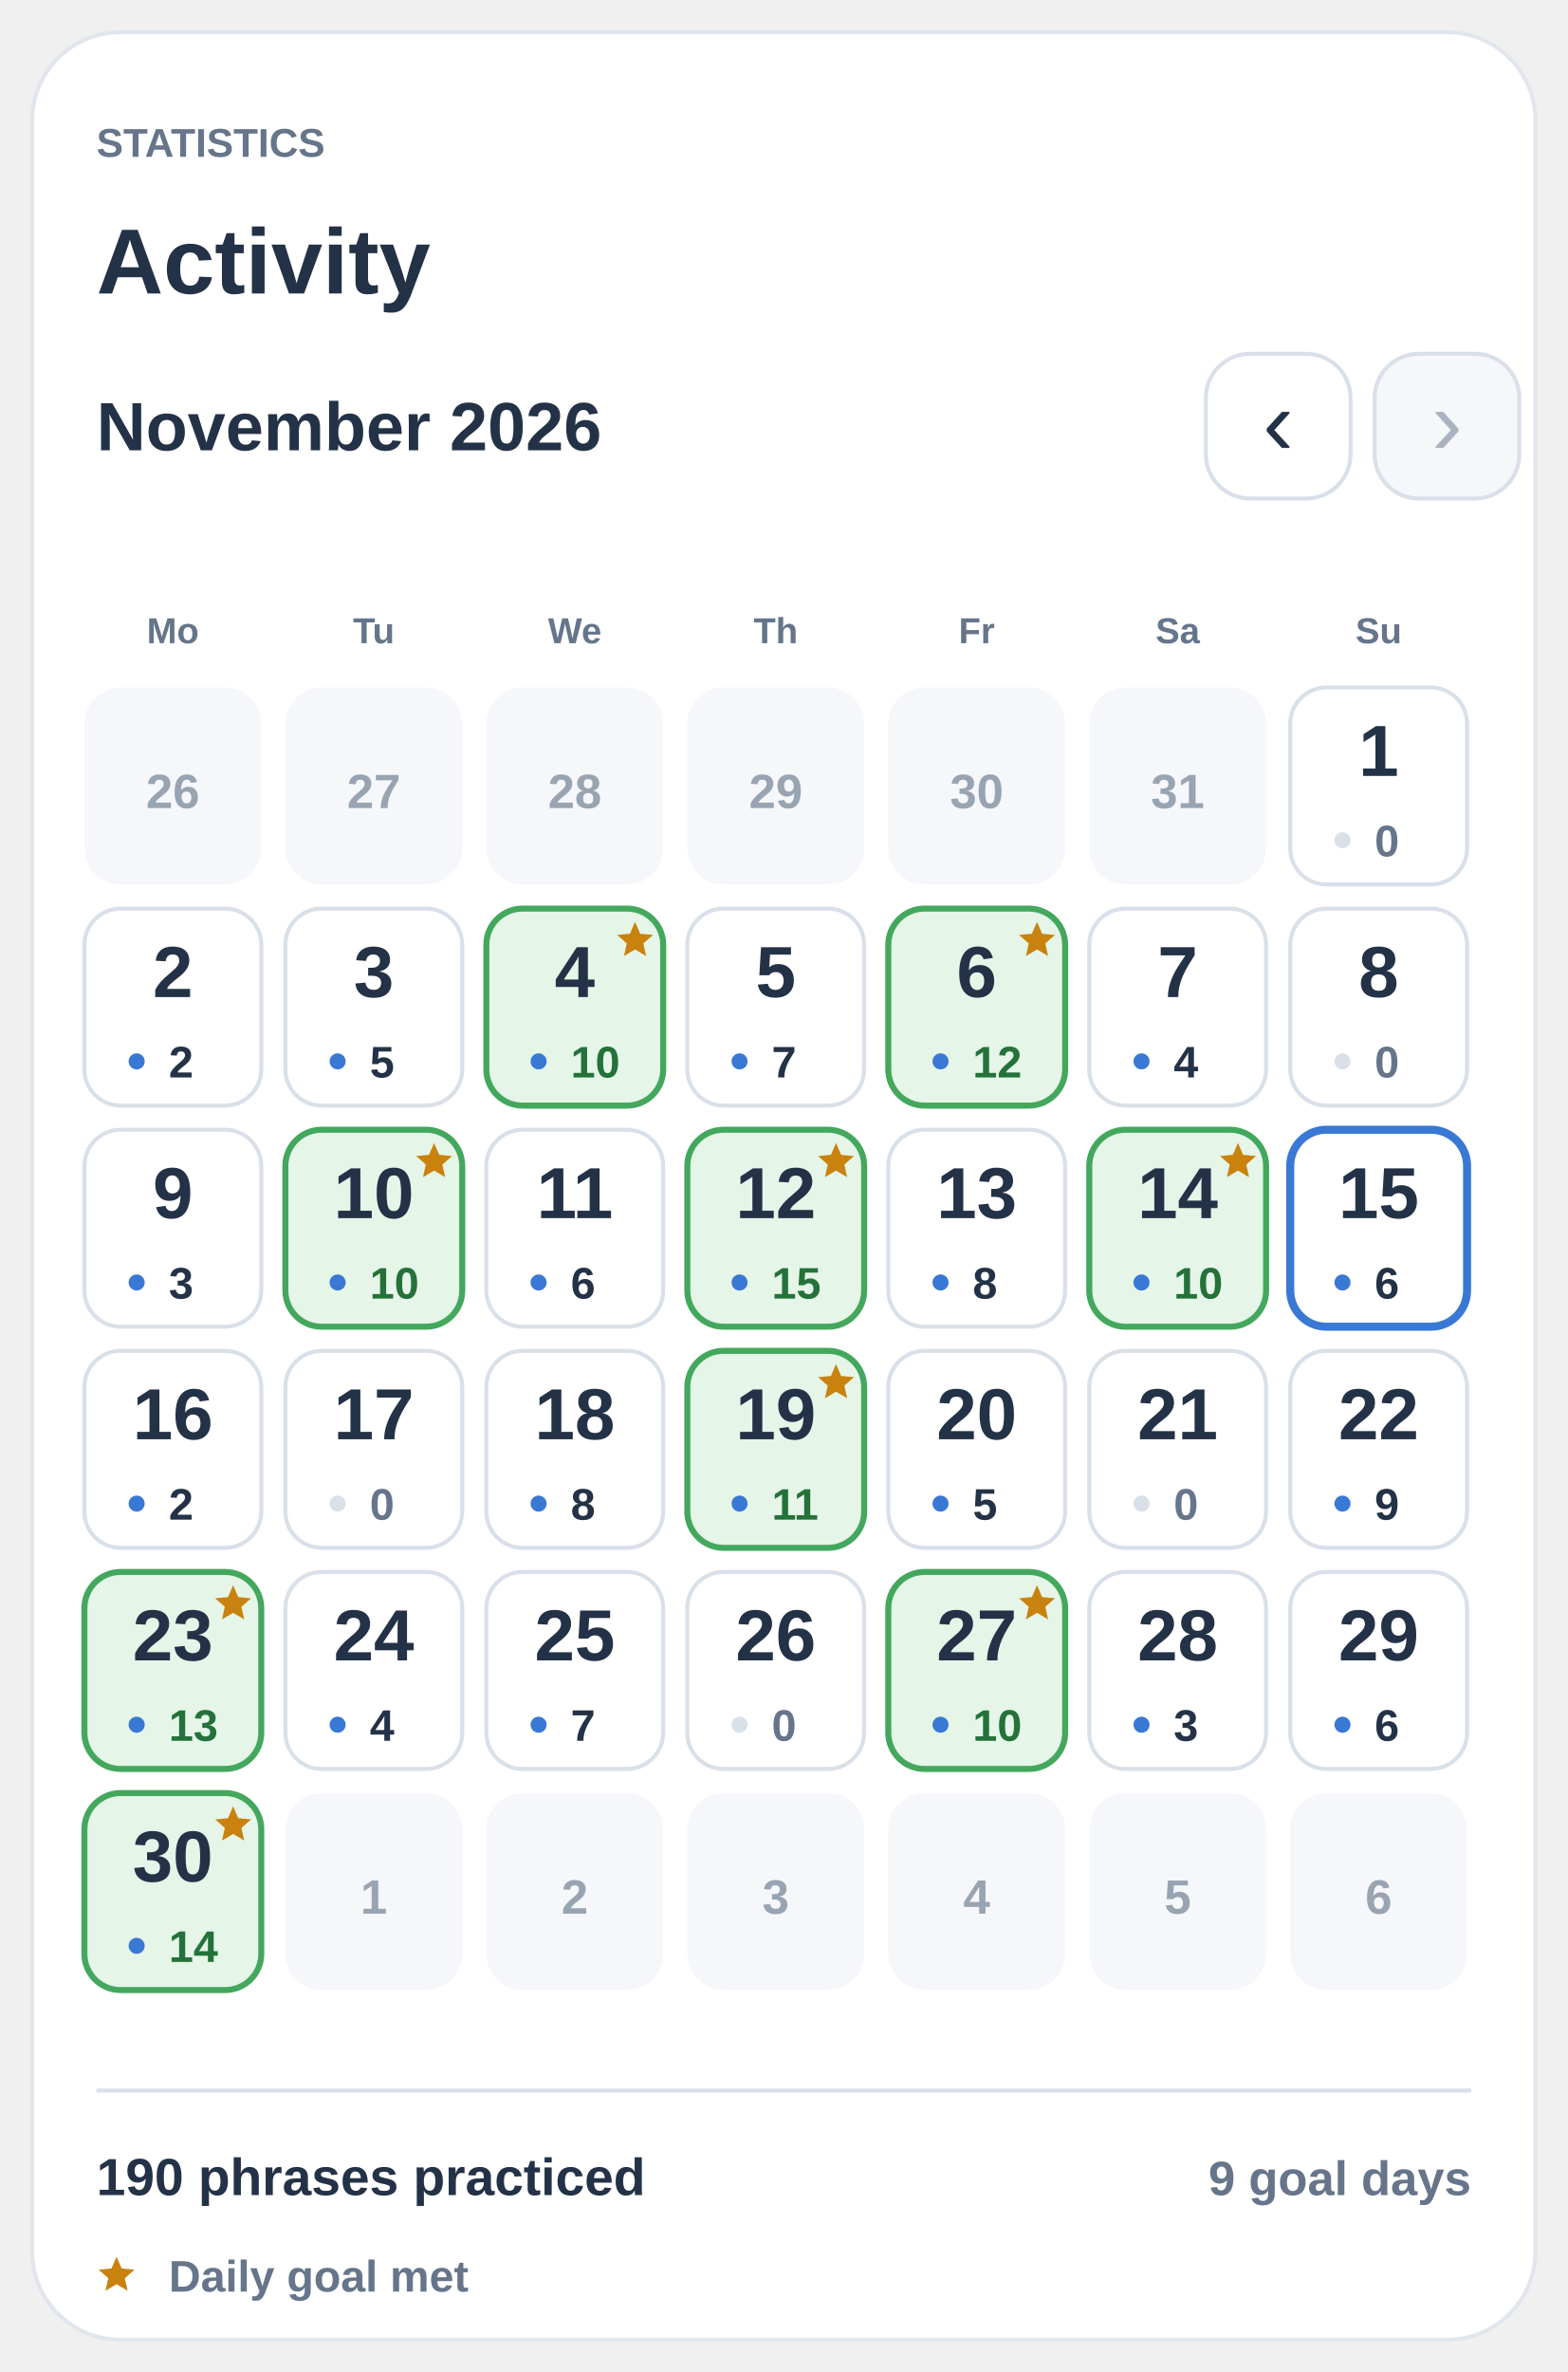
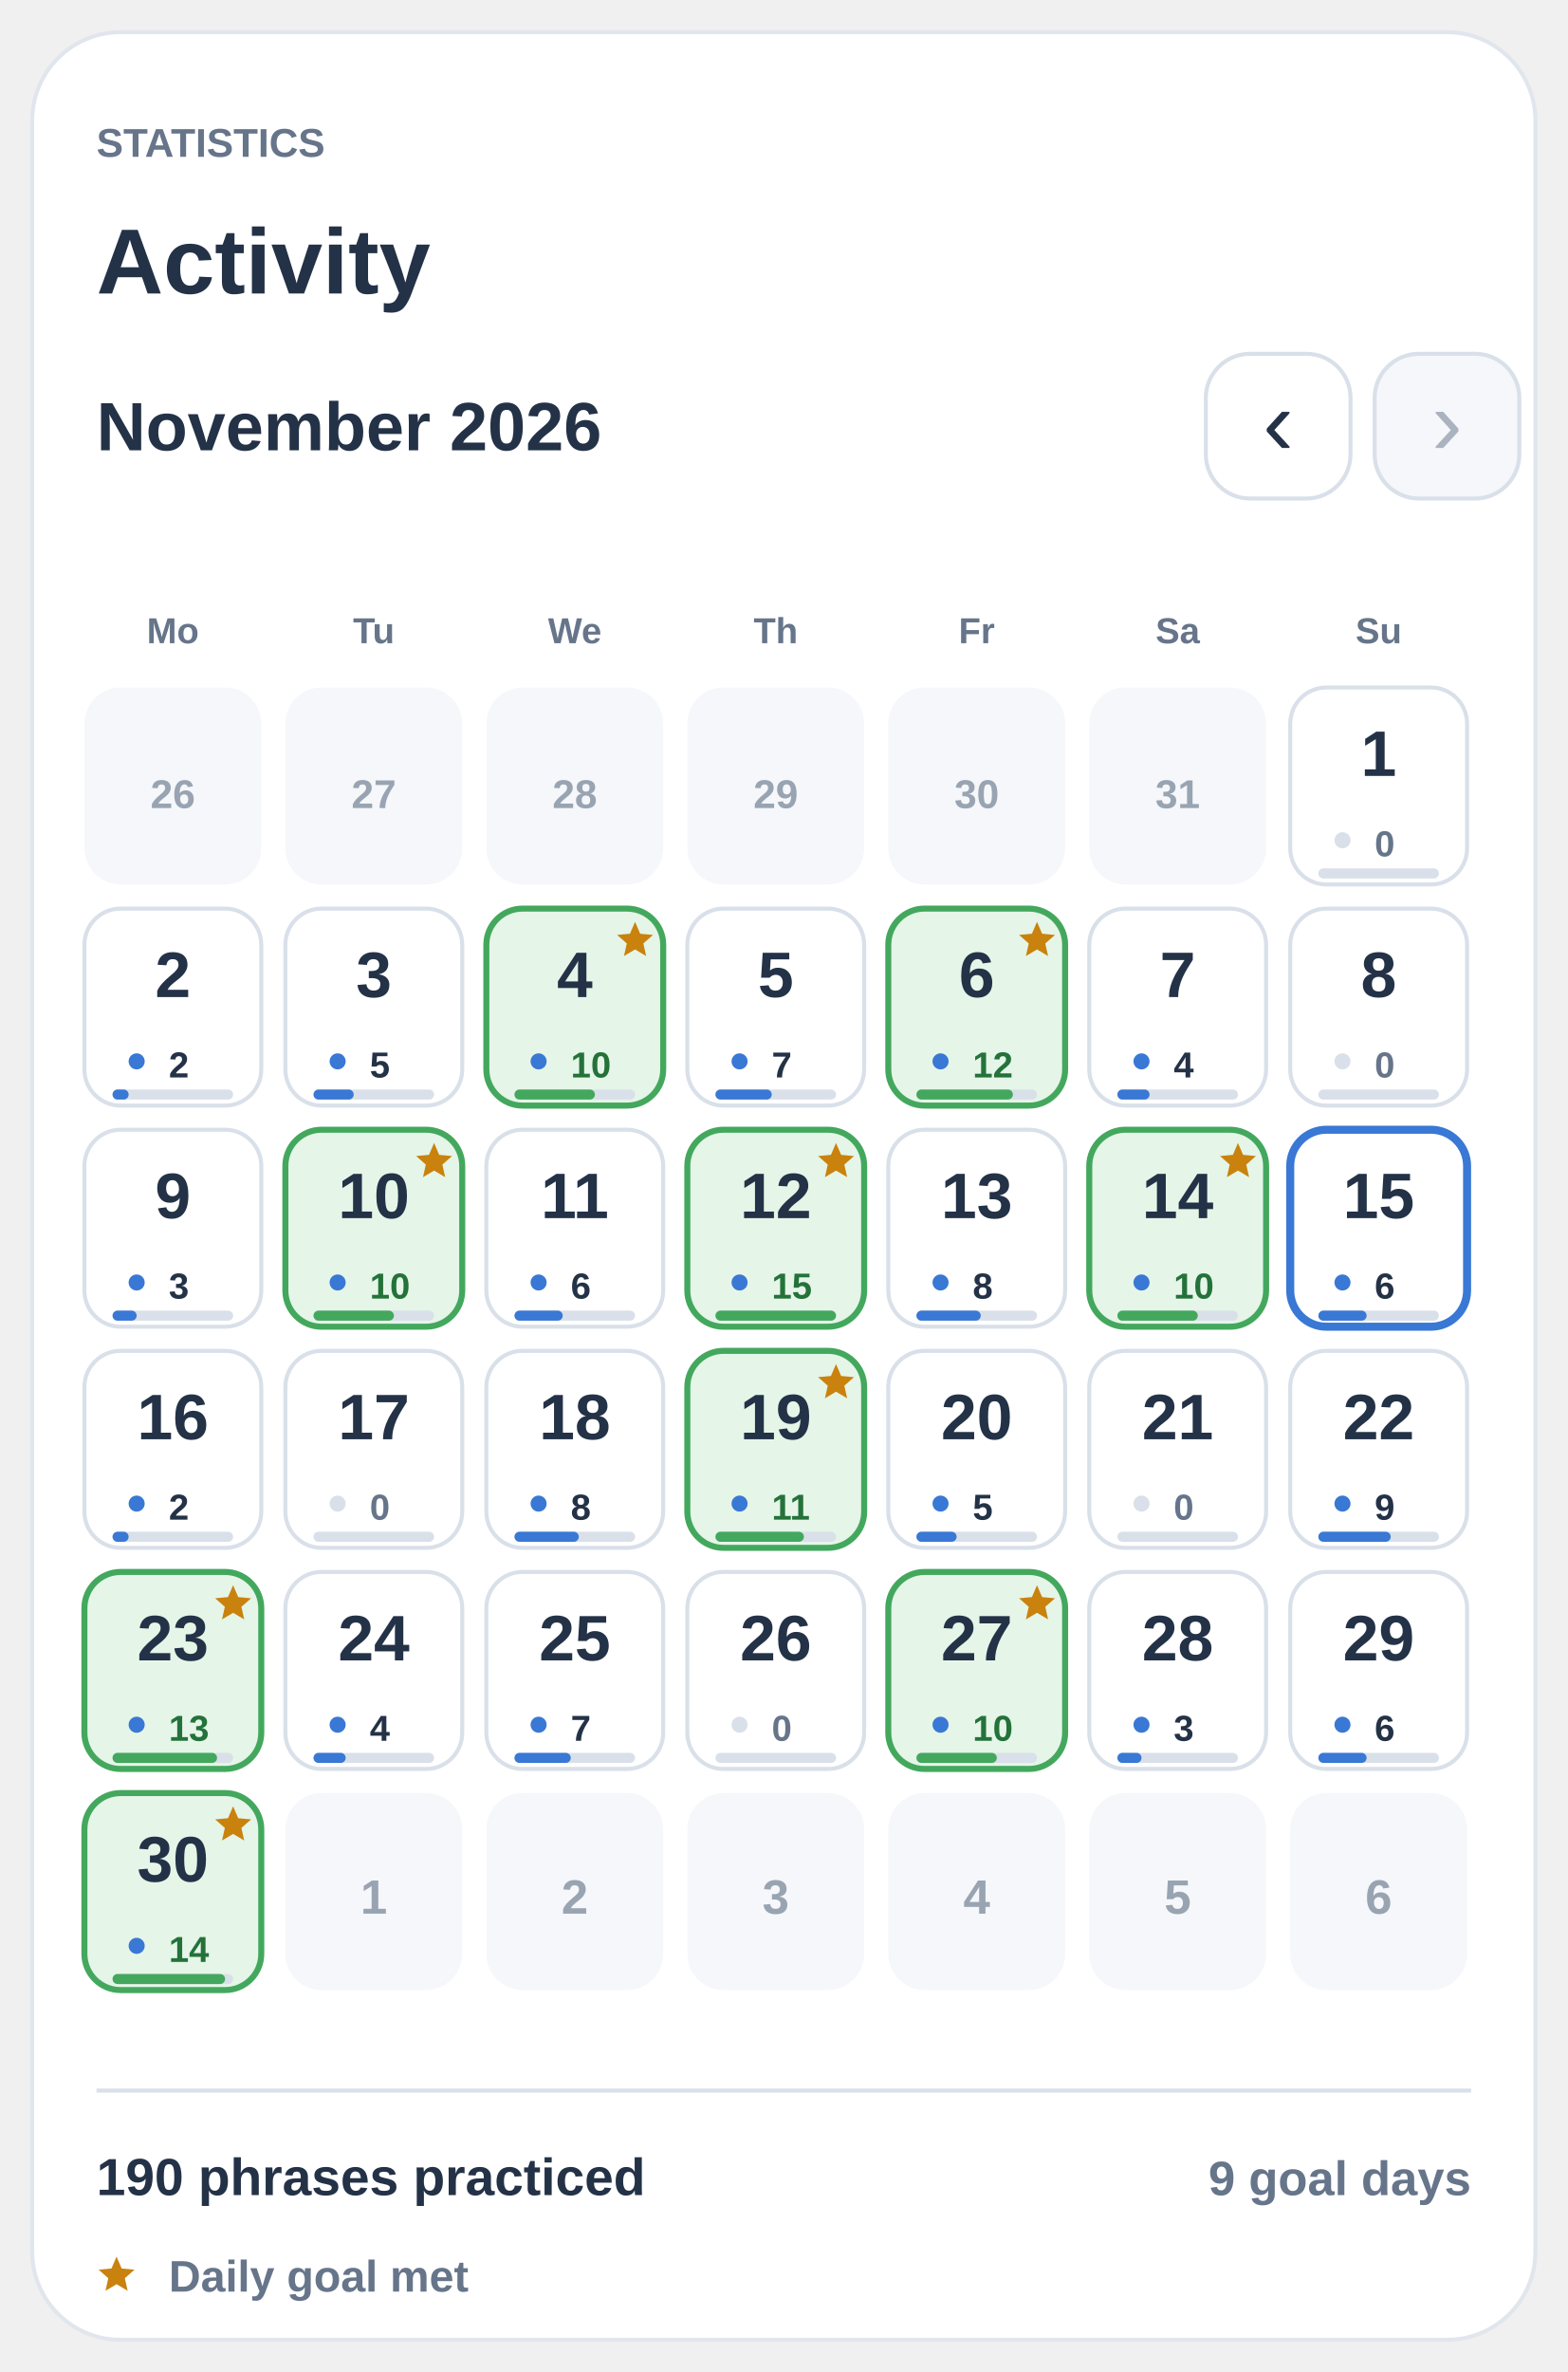
<svg xmlns="http://www.w3.org/2000/svg" viewBox="0 0 390 590" role="img" aria-labelledby="title description">
  <rect x="8" y="8" width="374" height="574" rx="22" fill="#ffffff" stroke="#e1e6ed" />
  <text x="24" y="39" fill="#66758a" font-family="Arial,sans-serif" font-size="10" font-weight="700" text-anchor="start">STATISTICS</text>
  <text x="24" y="73" fill="#243247" font-family="Arial,sans-serif" font-size="23" font-weight="700" text-anchor="start">Activity</text>
  <text x="24" y="112" fill="#243247" font-family="Arial,sans-serif" font-size="17" font-weight="700" text-anchor="start">November 2026</text>
  <g role="group" aria-label="Month navigation">
    <rect x="300" y="88" width="36" height="36" rx="11" fill="#ffffff" stroke="#d9e0e9" />
    <text x="318" y="113" fill="#243247" font-family="Arial,sans-serif" font-size="23" font-weight="400" text-anchor="middle">‹</text>
    <rect x="342" y="88" width="36" height="36" rx="11" fill="#f5f7fa" stroke="#d9e0e9" />
    <text x="360" y="113" fill="#aab3bf" font-family="Arial,sans-serif" font-size="23" font-weight="400" text-anchor="middle">›</text>
  </g>
  <g role="grid" aria-label="November 2026 practice activity">
    <text x="43" y="160" fill="#66758a" font-family="Arial,sans-serif" font-size="9" font-weight="700" text-anchor="middle">Mo</text>
    <text x="93" y="160" fill="#66758a" font-family="Arial,sans-serif" font-size="9" font-weight="700" text-anchor="middle">Tu</text>
    <text x="143" y="160" fill="#66758a" font-family="Arial,sans-serif" font-size="9" font-weight="700" text-anchor="middle">We</text>
    <text x="193" y="160" fill="#66758a" font-family="Arial,sans-serif" font-size="9" font-weight="700" text-anchor="middle">Th</text>
    <text x="243" y="160" fill="#66758a" font-family="Arial,sans-serif" font-size="9" font-weight="700" text-anchor="middle">Fr</text>
    <text x="293" y="160" fill="#66758a" font-family="Arial,sans-serif" font-size="9" font-weight="700" text-anchor="middle">Sa</text>
    <text x="343" y="160" fill="#66758a" font-family="Arial,sans-serif" font-size="9" font-weight="700" text-anchor="middle">Su</text>
    <rect x="21" y="171" width="44" height="49" rx="9" fill="#f5f7fa" />
-     <text x="43" y="201" fill="#99a4b2" font-family="Arial,sans-serif" font-size="12" font-weight="600" text-anchor="middle">26</text>
+     <text x="43" y="201" fill="#99a4b2" font-family="Arial,sans-serif" font-size="10" font-weight="600" text-anchor="middle">26</text>
    <rect x="71" y="171" width="44" height="49" rx="9" fill="#f5f7fa" />
-     <text x="93" y="201" fill="#99a4b2" font-family="Arial,sans-serif" font-size="12" font-weight="600" text-anchor="middle">27</text>
+     <text x="93" y="201" fill="#99a4b2" font-family="Arial,sans-serif" font-size="10" font-weight="600" text-anchor="middle">27</text>
    <rect x="121" y="171" width="44" height="49" rx="9" fill="#f5f7fa" />
-     <text x="143" y="201" fill="#99a4b2" font-family="Arial,sans-serif" font-size="12" font-weight="600" text-anchor="middle">28</text>
+     <text x="143" y="201" fill="#99a4b2" font-family="Arial,sans-serif" font-size="10" font-weight="600" text-anchor="middle">28</text>
    <rect x="171" y="171" width="44" height="49" rx="9" fill="#f5f7fa" />
-     <text x="193" y="201" fill="#99a4b2" font-family="Arial,sans-serif" font-size="12" font-weight="600" text-anchor="middle">29</text>
+     <text x="193" y="201" fill="#99a4b2" font-family="Arial,sans-serif" font-size="10" font-weight="600" text-anchor="middle">29</text>
    <rect x="221" y="171" width="44" height="49" rx="9" fill="#f5f7fa" />
-     <text x="243" y="201" fill="#99a4b2" font-family="Arial,sans-serif" font-size="12" font-weight="600" text-anchor="middle">30</text>
+     <text x="243" y="201" fill="#99a4b2" font-family="Arial,sans-serif" font-size="10" font-weight="600" text-anchor="middle">30</text>
    <rect x="271" y="171" width="44" height="49" rx="9" fill="#f5f7fa" />
-     <text x="293" y="201" fill="#99a4b2" font-family="Arial,sans-serif" font-size="12" font-weight="600" text-anchor="middle">31</text>
+     <text x="293" y="201" fill="#99a4b2" font-family="Arial,sans-serif" font-size="10" font-weight="600" text-anchor="middle">31</text>
    <g role="gridcell" aria-label="November 1: 0 phrases">
      <rect x="321" y="171" width="44" height="49" rx="9" fill="#ffffff" stroke="#d9e0e9" stroke-width="1" />
-       <text x="343" y="193" fill="#243247" font-family="Arial,sans-serif" font-size="18" font-weight="700" text-anchor="middle">1</text>
+       <text x="343" y="193" fill="#243247" font-family="Arial,sans-serif" font-size="16" font-weight="700" text-anchor="middle">1</text>
      <circle cx="334" cy="209" r="2" fill="#d9e0e9" />
-       <text x="342" y="213" fill="#66758a" font-family="Arial,sans-serif" font-size="11" font-weight="600" text-anchor="start">0</text>
+       <text x="342" y="213" fill="#66758a" font-family="Arial,sans-serif" font-size="9" font-weight="600" text-anchor="start">0</text>
+       <rect x="328" y="216" width="30" height="2.5" rx="1.25" fill="#d9e0e9" />
+       <rect x="328" y="216" width="0.0" height="2.5" rx="1.25" fill="#3978d4" />
    </g>
    <g role="gridcell" aria-label="November 2: 2 phrases">
      <rect x="21" y="226" width="44" height="49" rx="9" fill="#ffffff" stroke="#d9e0e9" stroke-width="1" />
-       <text x="43" y="248" fill="#243247" font-family="Arial,sans-serif" font-size="18" font-weight="700" text-anchor="middle">2</text>
+       <text x="43" y="248" fill="#243247" font-family="Arial,sans-serif" font-size="16" font-weight="700" text-anchor="middle">2</text>
      <circle cx="34" cy="264" r="2" fill="#3978d4" />
-       <text x="42" y="268" fill="#243247" font-family="Arial,sans-serif" font-size="11" font-weight="600" text-anchor="start">2</text>
+       <text x="42" y="268" fill="#243247" font-family="Arial,sans-serif" font-size="9" font-weight="600" text-anchor="start">2</text>
+       <rect x="28" y="271" width="30" height="2.5" rx="1.25" fill="#d9e0e9" />
+       <rect x="28" y="271" width="4.0" height="2.5" rx="1.25" fill="#3978d4" />
    </g>
    <g role="gridcell" aria-label="November 3: 5 phrases">
      <rect x="71" y="226" width="44" height="49" rx="9" fill="#ffffff" stroke="#d9e0e9" stroke-width="1" />
-       <text x="93" y="248" fill="#243247" font-family="Arial,sans-serif" font-size="18" font-weight="700" text-anchor="middle">3</text>
+       <text x="93" y="248" fill="#243247" font-family="Arial,sans-serif" font-size="16" font-weight="700" text-anchor="middle">3</text>
      <circle cx="84" cy="264" r="2" fill="#3978d4" />
-       <text x="92" y="268" fill="#243247" font-family="Arial,sans-serif" font-size="11" font-weight="600" text-anchor="start">5</text>
+       <text x="92" y="268" fill="#243247" font-family="Arial,sans-serif" font-size="9" font-weight="600" text-anchor="start">5</text>
+       <rect x="78" y="271" width="30" height="2.5" rx="1.25" fill="#d9e0e9" />
+       <rect x="78" y="271" width="10.0" height="2.5" rx="1.25" fill="#3978d4" />
    </g>
    <g role="gridcell" aria-label="November 4: 10 phrases, daily goal met">
      <rect x="121" y="226" width="44" height="49" rx="9" fill="#e5f5e8" stroke="#43a85d" stroke-width="1.5" />
-       <text x="143" y="248" fill="#243247" font-family="Arial,sans-serif" font-size="18" font-weight="700" text-anchor="middle">4</text>
+       <text x="143" y="248" fill="#243247" font-family="Arial,sans-serif" font-size="16" font-weight="700" text-anchor="middle">4</text>
      <circle cx="134" cy="264" r="2" fill="#3978d4" />
-       <text x="142" y="268" fill="#24723a" font-family="Arial,sans-serif" font-size="11" font-weight="600" text-anchor="start">10</text>
+       <text x="142" y="268" fill="#24723a" font-family="Arial,sans-serif" font-size="9" font-weight="600" text-anchor="start">10</text>
      <polygon points="158.00,229.30 159.27,232.25 162.47,232.55 160.06,234.67 160.76,237.80 158.00,236.16 155.24,237.80 155.94,234.67 153.53,232.55 156.73,232.25" fill="#c9820d" aria-hidden="true" />
+       <rect x="128" y="271" width="30" height="2.5" rx="1.25" fill="#d9e0e9" />
+       <rect x="128" y="271" width="20.0" height="2.5" rx="1.25" fill="#43a85d" />
    </g>
    <g role="gridcell" aria-label="November 5: 7 phrases">
      <rect x="171" y="226" width="44" height="49" rx="9" fill="#ffffff" stroke="#d9e0e9" stroke-width="1" />
-       <text x="193" y="248" fill="#243247" font-family="Arial,sans-serif" font-size="18" font-weight="700" text-anchor="middle">5</text>
+       <text x="193" y="248" fill="#243247" font-family="Arial,sans-serif" font-size="16" font-weight="700" text-anchor="middle">5</text>
      <circle cx="184" cy="264" r="2" fill="#3978d4" />
-       <text x="192" y="268" fill="#243247" font-family="Arial,sans-serif" font-size="11" font-weight="600" text-anchor="start">7</text>
+       <text x="192" y="268" fill="#243247" font-family="Arial,sans-serif" font-size="9" font-weight="600" text-anchor="start">7</text>
+       <rect x="178" y="271" width="30" height="2.5" rx="1.25" fill="#d9e0e9" />
+       <rect x="178" y="271" width="14.0" height="2.5" rx="1.25" fill="#3978d4" />
    </g>
    <g role="gridcell" aria-label="November 6: 12 phrases, daily goal met">
      <rect x="221" y="226" width="44" height="49" rx="9" fill="#e5f5e8" stroke="#43a85d" stroke-width="1.5" />
-       <text x="243" y="248" fill="#243247" font-family="Arial,sans-serif" font-size="18" font-weight="700" text-anchor="middle">6</text>
+       <text x="243" y="248" fill="#243247" font-family="Arial,sans-serif" font-size="16" font-weight="700" text-anchor="middle">6</text>
      <circle cx="234" cy="264" r="2" fill="#3978d4" />
-       <text x="242" y="268" fill="#24723a" font-family="Arial,sans-serif" font-size="11" font-weight="600" text-anchor="start">12</text>
+       <text x="242" y="268" fill="#24723a" font-family="Arial,sans-serif" font-size="9" font-weight="600" text-anchor="start">12</text>
      <polygon points="258.00,229.30 259.27,232.25 262.47,232.55 260.06,234.67 260.76,237.80 258.00,236.16 255.24,237.80 255.94,234.67 253.53,232.55 256.73,232.25" fill="#c9820d" aria-hidden="true" />
+       <rect x="228" y="271" width="30" height="2.5" rx="1.25" fill="#d9e0e9" />
+       <rect x="228" y="271" width="24.0" height="2.5" rx="1.25" fill="#43a85d" />
    </g>
    <g role="gridcell" aria-label="November 7: 4 phrases">
      <rect x="271" y="226" width="44" height="49" rx="9" fill="#ffffff" stroke="#d9e0e9" stroke-width="1" />
-       <text x="293" y="248" fill="#243247" font-family="Arial,sans-serif" font-size="18" font-weight="700" text-anchor="middle">7</text>
+       <text x="293" y="248" fill="#243247" font-family="Arial,sans-serif" font-size="16" font-weight="700" text-anchor="middle">7</text>
      <circle cx="284" cy="264" r="2" fill="#3978d4" />
-       <text x="292" y="268" fill="#243247" font-family="Arial,sans-serif" font-size="11" font-weight="600" text-anchor="start">4</text>
+       <text x="292" y="268" fill="#243247" font-family="Arial,sans-serif" font-size="9" font-weight="600" text-anchor="start">4</text>
+       <rect x="278" y="271" width="30" height="2.5" rx="1.25" fill="#d9e0e9" />
+       <rect x="278" y="271" width="8.0" height="2.5" rx="1.25" fill="#3978d4" />
    </g>
    <g role="gridcell" aria-label="November 8: 0 phrases">
      <rect x="321" y="226" width="44" height="49" rx="9" fill="#ffffff" stroke="#d9e0e9" stroke-width="1" />
-       <text x="343" y="248" fill="#243247" font-family="Arial,sans-serif" font-size="18" font-weight="700" text-anchor="middle">8</text>
+       <text x="343" y="248" fill="#243247" font-family="Arial,sans-serif" font-size="16" font-weight="700" text-anchor="middle">8</text>
      <circle cx="334" cy="264" r="2" fill="#d9e0e9" />
-       <text x="342" y="268" fill="#66758a" font-family="Arial,sans-serif" font-size="11" font-weight="600" text-anchor="start">0</text>
+       <text x="342" y="268" fill="#66758a" font-family="Arial,sans-serif" font-size="9" font-weight="600" text-anchor="start">0</text>
+       <rect x="328" y="271" width="30" height="2.5" rx="1.25" fill="#d9e0e9" />
+       <rect x="328" y="271" width="0.0" height="2.5" rx="1.25" fill="#3978d4" />
    </g>
    <g role="gridcell" aria-label="November 9: 3 phrases">
      <rect x="21" y="281" width="44" height="49" rx="9" fill="#ffffff" stroke="#d9e0e9" stroke-width="1" />
-       <text x="43" y="303" fill="#243247" font-family="Arial,sans-serif" font-size="18" font-weight="700" text-anchor="middle">9</text>
+       <text x="43" y="303" fill="#243247" font-family="Arial,sans-serif" font-size="16" font-weight="700" text-anchor="middle">9</text>
      <circle cx="34" cy="319" r="2" fill="#3978d4" />
-       <text x="42" y="323" fill="#243247" font-family="Arial,sans-serif" font-size="11" font-weight="600" text-anchor="start">3</text>
+       <text x="42" y="323" fill="#243247" font-family="Arial,sans-serif" font-size="9" font-weight="600" text-anchor="start">3</text>
+       <rect x="28" y="326" width="30" height="2.5" rx="1.25" fill="#d9e0e9" />
+       <rect x="28" y="326" width="6.0" height="2.5" rx="1.25" fill="#3978d4" />
    </g>
    <g role="gridcell" aria-label="November 10: 10 phrases, daily goal met">
      <rect x="71" y="281" width="44" height="49" rx="9" fill="#e5f5e8" stroke="#43a85d" stroke-width="1.5" />
-       <text x="93" y="303" fill="#243247" font-family="Arial,sans-serif" font-size="18" font-weight="700" text-anchor="middle">10</text>
+       <text x="93" y="303" fill="#243247" font-family="Arial,sans-serif" font-size="16" font-weight="700" text-anchor="middle">10</text>
      <circle cx="84" cy="319" r="2" fill="#3978d4" />
-       <text x="92" y="323" fill="#24723a" font-family="Arial,sans-serif" font-size="11" font-weight="600" text-anchor="start">10</text>
+       <text x="92" y="323" fill="#24723a" font-family="Arial,sans-serif" font-size="9" font-weight="600" text-anchor="start">10</text>
      <polygon points="108.00,284.30 109.27,287.25 112.47,287.55 110.06,289.67 110.76,292.80 108.00,291.16 105.24,292.80 105.94,289.67 103.53,287.55 106.73,287.25" fill="#c9820d" aria-hidden="true" />
+       <rect x="78" y="326" width="30" height="2.5" rx="1.25" fill="#d9e0e9" />
+       <rect x="78" y="326" width="20.0" height="2.5" rx="1.25" fill="#43a85d" />
    </g>
    <g role="gridcell" aria-label="November 11: 6 phrases">
      <rect x="121" y="281" width="44" height="49" rx="9" fill="#ffffff" stroke="#d9e0e9" stroke-width="1" />
-       <text x="143" y="303" fill="#243247" font-family="Arial,sans-serif" font-size="18" font-weight="700" text-anchor="middle">11</text>
+       <text x="143" y="303" fill="#243247" font-family="Arial,sans-serif" font-size="16" font-weight="700" text-anchor="middle">11</text>
      <circle cx="134" cy="319" r="2" fill="#3978d4" />
-       <text x="142" y="323" fill="#243247" font-family="Arial,sans-serif" font-size="11" font-weight="600" text-anchor="start">6</text>
+       <text x="142" y="323" fill="#243247" font-family="Arial,sans-serif" font-size="9" font-weight="600" text-anchor="start">6</text>
+       <rect x="128" y="326" width="30" height="2.5" rx="1.25" fill="#d9e0e9" />
+       <rect x="128" y="326" width="12.0" height="2.5" rx="1.25" fill="#3978d4" />
    </g>
    <g role="gridcell" aria-label="November 12: 15 phrases, daily goal met">
      <rect x="171" y="281" width="44" height="49" rx="9" fill="#e5f5e8" stroke="#43a85d" stroke-width="1.5" />
-       <text x="193" y="303" fill="#243247" font-family="Arial,sans-serif" font-size="18" font-weight="700" text-anchor="middle">12</text>
+       <text x="193" y="303" fill="#243247" font-family="Arial,sans-serif" font-size="16" font-weight="700" text-anchor="middle">12</text>
      <circle cx="184" cy="319" r="2" fill="#3978d4" />
-       <text x="192" y="323" fill="#24723a" font-family="Arial,sans-serif" font-size="11" font-weight="600" text-anchor="start">15</text>
+       <text x="192" y="323" fill="#24723a" font-family="Arial,sans-serif" font-size="9" font-weight="600" text-anchor="start">15</text>
      <polygon points="208.00,284.30 209.27,287.25 212.47,287.55 210.06,289.67 210.76,292.80 208.00,291.16 205.24,292.80 205.94,289.67 203.53,287.55 206.73,287.25" fill="#c9820d" aria-hidden="true" />
+       <rect x="178" y="326" width="30" height="2.5" rx="1.25" fill="#d9e0e9" />
+       <rect x="178" y="326" width="30.0" height="2.5" rx="1.25" fill="#43a85d" />
    </g>
    <g role="gridcell" aria-label="November 13: 8 phrases">
      <rect x="221" y="281" width="44" height="49" rx="9" fill="#ffffff" stroke="#d9e0e9" stroke-width="1" />
-       <text x="243" y="303" fill="#243247" font-family="Arial,sans-serif" font-size="18" font-weight="700" text-anchor="middle">13</text>
+       <text x="243" y="303" fill="#243247" font-family="Arial,sans-serif" font-size="16" font-weight="700" text-anchor="middle">13</text>
      <circle cx="234" cy="319" r="2" fill="#3978d4" />
-       <text x="242" y="323" fill="#243247" font-family="Arial,sans-serif" font-size="11" font-weight="600" text-anchor="start">8</text>
+       <text x="242" y="323" fill="#243247" font-family="Arial,sans-serif" font-size="9" font-weight="600" text-anchor="start">8</text>
+       <rect x="228" y="326" width="30" height="2.5" rx="1.25" fill="#d9e0e9" />
+       <rect x="228" y="326" width="16.0" height="2.5" rx="1.25" fill="#3978d4" />
    </g>
    <g role="gridcell" aria-label="November 14: 10 phrases, daily goal met">
      <rect x="271" y="281" width="44" height="49" rx="9" fill="#e5f5e8" stroke="#43a85d" stroke-width="1.5" />
-       <text x="293" y="303" fill="#243247" font-family="Arial,sans-serif" font-size="18" font-weight="700" text-anchor="middle">14</text>
+       <text x="293" y="303" fill="#243247" font-family="Arial,sans-serif" font-size="16" font-weight="700" text-anchor="middle">14</text>
      <circle cx="284" cy="319" r="2" fill="#3978d4" />
-       <text x="292" y="323" fill="#24723a" font-family="Arial,sans-serif" font-size="11" font-weight="600" text-anchor="start">10</text>
+       <text x="292" y="323" fill="#24723a" font-family="Arial,sans-serif" font-size="9" font-weight="600" text-anchor="start">10</text>
      <polygon points="308.00,284.30 309.27,287.25 312.47,287.55 310.06,289.67 310.76,292.80 308.00,291.16 305.24,292.80 305.94,289.67 303.53,287.55 306.73,287.25" fill="#c9820d" aria-hidden="true" />
+       <rect x="278" y="326" width="30" height="2.5" rx="1.25" fill="#d9e0e9" />
+       <rect x="278" y="326" width="20.0" height="2.5" rx="1.25" fill="#43a85d" />
    </g>
    <g role="gridcell" aria-label="November 15: 6 phrases, today">
      <rect x="321" y="281" width="44" height="49" rx="9" fill="#ffffff" stroke="#3978d4" stroke-width="2" />
-       <text x="343" y="303" fill="#243247" font-family="Arial,sans-serif" font-size="18" font-weight="700" text-anchor="middle">15</text>
+       <text x="343" y="303" fill="#243247" font-family="Arial,sans-serif" font-size="16" font-weight="700" text-anchor="middle">15</text>
      <circle cx="334" cy="319" r="2" fill="#3978d4" />
-       <text x="342" y="323" fill="#243247" font-family="Arial,sans-serif" font-size="11" font-weight="600" text-anchor="start">6</text>
+       <text x="342" y="323" fill="#243247" font-family="Arial,sans-serif" font-size="9" font-weight="600" text-anchor="start">6</text>
+       <rect x="328" y="326" width="30" height="2.5" rx="1.25" fill="#d9e0e9" />
+       <rect x="328" y="326" width="12.0" height="2.5" rx="1.25" fill="#3978d4" />
    </g>
    <g role="gridcell" aria-label="November 16: 2 phrases">
      <rect x="21" y="336" width="44" height="49" rx="9" fill="#ffffff" stroke="#d9e0e9" stroke-width="1" />
-       <text x="43" y="358" fill="#243247" font-family="Arial,sans-serif" font-size="18" font-weight="700" text-anchor="middle">16</text>
+       <text x="43" y="358" fill="#243247" font-family="Arial,sans-serif" font-size="16" font-weight="700" text-anchor="middle">16</text>
      <circle cx="34" cy="374" r="2" fill="#3978d4" />
-       <text x="42" y="378" fill="#243247" font-family="Arial,sans-serif" font-size="11" font-weight="600" text-anchor="start">2</text>
+       <text x="42" y="378" fill="#243247" font-family="Arial,sans-serif" font-size="9" font-weight="600" text-anchor="start">2</text>
+       <rect x="28" y="381" width="30" height="2.5" rx="1.25" fill="#d9e0e9" />
+       <rect x="28" y="381" width="4.0" height="2.5" rx="1.25" fill="#3978d4" />
    </g>
    <g role="gridcell" aria-label="November 17: 0 phrases">
      <rect x="71" y="336" width="44" height="49" rx="9" fill="#ffffff" stroke="#d9e0e9" stroke-width="1" />
-       <text x="93" y="358" fill="#243247" font-family="Arial,sans-serif" font-size="18" font-weight="700" text-anchor="middle">17</text>
+       <text x="93" y="358" fill="#243247" font-family="Arial,sans-serif" font-size="16" font-weight="700" text-anchor="middle">17</text>
      <circle cx="84" cy="374" r="2" fill="#d9e0e9" />
-       <text x="92" y="378" fill="#66758a" font-family="Arial,sans-serif" font-size="11" font-weight="600" text-anchor="start">0</text>
+       <text x="92" y="378" fill="#66758a" font-family="Arial,sans-serif" font-size="9" font-weight="600" text-anchor="start">0</text>
+       <rect x="78" y="381" width="30" height="2.5" rx="1.25" fill="#d9e0e9" />
+       <rect x="78" y="381" width="0.0" height="2.5" rx="1.25" fill="#3978d4" />
    </g>
    <g role="gridcell" aria-label="November 18: 8 phrases">
      <rect x="121" y="336" width="44" height="49" rx="9" fill="#ffffff" stroke="#d9e0e9" stroke-width="1" />
-       <text x="143" y="358" fill="#243247" font-family="Arial,sans-serif" font-size="18" font-weight="700" text-anchor="middle">18</text>
+       <text x="143" y="358" fill="#243247" font-family="Arial,sans-serif" font-size="16" font-weight="700" text-anchor="middle">18</text>
      <circle cx="134" cy="374" r="2" fill="#3978d4" />
-       <text x="142" y="378" fill="#243247" font-family="Arial,sans-serif" font-size="11" font-weight="600" text-anchor="start">8</text>
+       <text x="142" y="378" fill="#243247" font-family="Arial,sans-serif" font-size="9" font-weight="600" text-anchor="start">8</text>
+       <rect x="128" y="381" width="30" height="2.5" rx="1.25" fill="#d9e0e9" />
+       <rect x="128" y="381" width="16.0" height="2.5" rx="1.25" fill="#3978d4" />
    </g>
    <g role="gridcell" aria-label="November 19: 11 phrases, daily goal met">
      <rect x="171" y="336" width="44" height="49" rx="9" fill="#e5f5e8" stroke="#43a85d" stroke-width="1.5" />
-       <text x="193" y="358" fill="#243247" font-family="Arial,sans-serif" font-size="18" font-weight="700" text-anchor="middle">19</text>
+       <text x="193" y="358" fill="#243247" font-family="Arial,sans-serif" font-size="16" font-weight="700" text-anchor="middle">19</text>
      <circle cx="184" cy="374" r="2" fill="#3978d4" />
-       <text x="192" y="378" fill="#24723a" font-family="Arial,sans-serif" font-size="11" font-weight="600" text-anchor="start">11</text>
+       <text x="192" y="378" fill="#24723a" font-family="Arial,sans-serif" font-size="9" font-weight="600" text-anchor="start">11</text>
      <polygon points="208.00,339.30 209.27,342.25 212.47,342.55 210.06,344.67 210.76,347.80 208.00,346.16 205.24,347.80 205.94,344.67 203.53,342.55 206.73,342.25" fill="#c9820d" aria-hidden="true" />
+       <rect x="178" y="381" width="30" height="2.5" rx="1.25" fill="#d9e0e9" />
+       <rect x="178" y="381" width="22.0" height="2.5" rx="1.25" fill="#43a85d" />
    </g>
    <g role="gridcell" aria-label="November 20: 5 phrases">
      <rect x="221" y="336" width="44" height="49" rx="9" fill="#ffffff" stroke="#d9e0e9" stroke-width="1" />
-       <text x="243" y="358" fill="#243247" font-family="Arial,sans-serif" font-size="18" font-weight="700" text-anchor="middle">20</text>
+       <text x="243" y="358" fill="#243247" font-family="Arial,sans-serif" font-size="16" font-weight="700" text-anchor="middle">20</text>
      <circle cx="234" cy="374" r="2" fill="#3978d4" />
-       <text x="242" y="378" fill="#243247" font-family="Arial,sans-serif" font-size="11" font-weight="600" text-anchor="start">5</text>
+       <text x="242" y="378" fill="#243247" font-family="Arial,sans-serif" font-size="9" font-weight="600" text-anchor="start">5</text>
+       <rect x="228" y="381" width="30" height="2.5" rx="1.25" fill="#d9e0e9" />
+       <rect x="228" y="381" width="10.0" height="2.5" rx="1.25" fill="#3978d4" />
    </g>
    <g role="gridcell" aria-label="November 21: 0 phrases">
      <rect x="271" y="336" width="44" height="49" rx="9" fill="#ffffff" stroke="#d9e0e9" stroke-width="1" />
-       <text x="293" y="358" fill="#243247" font-family="Arial,sans-serif" font-size="18" font-weight="700" text-anchor="middle">21</text>
+       <text x="293" y="358" fill="#243247" font-family="Arial,sans-serif" font-size="16" font-weight="700" text-anchor="middle">21</text>
      <circle cx="284" cy="374" r="2" fill="#d9e0e9" />
-       <text x="292" y="378" fill="#66758a" font-family="Arial,sans-serif" font-size="11" font-weight="600" text-anchor="start">0</text>
+       <text x="292" y="378" fill="#66758a" font-family="Arial,sans-serif" font-size="9" font-weight="600" text-anchor="start">0</text>
+       <rect x="278" y="381" width="30" height="2.5" rx="1.25" fill="#d9e0e9" />
+       <rect x="278" y="381" width="0.0" height="2.5" rx="1.25" fill="#3978d4" />
    </g>
    <g role="gridcell" aria-label="November 22: 9 phrases">
      <rect x="321" y="336" width="44" height="49" rx="9" fill="#ffffff" stroke="#d9e0e9" stroke-width="1" />
-       <text x="343" y="358" fill="#243247" font-family="Arial,sans-serif" font-size="18" font-weight="700" text-anchor="middle">22</text>
+       <text x="343" y="358" fill="#243247" font-family="Arial,sans-serif" font-size="16" font-weight="700" text-anchor="middle">22</text>
      <circle cx="334" cy="374" r="2" fill="#3978d4" />
-       <text x="342" y="378" fill="#243247" font-family="Arial,sans-serif" font-size="11" font-weight="600" text-anchor="start">9</text>
+       <text x="342" y="378" fill="#243247" font-family="Arial,sans-serif" font-size="9" font-weight="600" text-anchor="start">9</text>
+       <rect x="328" y="381" width="30" height="2.5" rx="1.25" fill="#d9e0e9" />
+       <rect x="328" y="381" width="18.0" height="2.5" rx="1.25" fill="#3978d4" />
    </g>
    <g role="gridcell" aria-label="November 23: 13 phrases, daily goal met">
      <rect x="21" y="391" width="44" height="49" rx="9" fill="#e5f5e8" stroke="#43a85d" stroke-width="1.5" />
-       <text x="43" y="413" fill="#243247" font-family="Arial,sans-serif" font-size="18" font-weight="700" text-anchor="middle">23</text>
+       <text x="43" y="413" fill="#243247" font-family="Arial,sans-serif" font-size="16" font-weight="700" text-anchor="middle">23</text>
      <circle cx="34" cy="429" r="2" fill="#3978d4" />
-       <text x="42" y="433" fill="#24723a" font-family="Arial,sans-serif" font-size="11" font-weight="600" text-anchor="start">13</text>
+       <text x="42" y="433" fill="#24723a" font-family="Arial,sans-serif" font-size="9" font-weight="600" text-anchor="start">13</text>
      <polygon points="58.00,394.30 59.27,397.25 62.47,397.55 60.06,399.67 60.76,402.80 58.00,401.16 55.24,402.80 55.94,399.67 53.53,397.55 56.73,397.25" fill="#c9820d" aria-hidden="true" />
+       <rect x="28" y="436" width="30" height="2.5" rx="1.25" fill="#d9e0e9" />
+       <rect x="28" y="436" width="26.0" height="2.5" rx="1.25" fill="#43a85d" />
    </g>
    <g role="gridcell" aria-label="November 24: 4 phrases">
      <rect x="71" y="391" width="44" height="49" rx="9" fill="#ffffff" stroke="#d9e0e9" stroke-width="1" />
-       <text x="93" y="413" fill="#243247" font-family="Arial,sans-serif" font-size="18" font-weight="700" text-anchor="middle">24</text>
+       <text x="93" y="413" fill="#243247" font-family="Arial,sans-serif" font-size="16" font-weight="700" text-anchor="middle">24</text>
      <circle cx="84" cy="429" r="2" fill="#3978d4" />
-       <text x="92" y="433" fill="#243247" font-family="Arial,sans-serif" font-size="11" font-weight="600" text-anchor="start">4</text>
+       <text x="92" y="433" fill="#243247" font-family="Arial,sans-serif" font-size="9" font-weight="600" text-anchor="start">4</text>
+       <rect x="78" y="436" width="30" height="2.5" rx="1.25" fill="#d9e0e9" />
+       <rect x="78" y="436" width="8.0" height="2.5" rx="1.25" fill="#3978d4" />
    </g>
    <g role="gridcell" aria-label="November 25: 7 phrases">
      <rect x="121" y="391" width="44" height="49" rx="9" fill="#ffffff" stroke="#d9e0e9" stroke-width="1" />
-       <text x="143" y="413" fill="#243247" font-family="Arial,sans-serif" font-size="18" font-weight="700" text-anchor="middle">25</text>
+       <text x="143" y="413" fill="#243247" font-family="Arial,sans-serif" font-size="16" font-weight="700" text-anchor="middle">25</text>
      <circle cx="134" cy="429" r="2" fill="#3978d4" />
-       <text x="142" y="433" fill="#243247" font-family="Arial,sans-serif" font-size="11" font-weight="600" text-anchor="start">7</text>
+       <text x="142" y="433" fill="#243247" font-family="Arial,sans-serif" font-size="9" font-weight="600" text-anchor="start">7</text>
+       <rect x="128" y="436" width="30" height="2.5" rx="1.25" fill="#d9e0e9" />
+       <rect x="128" y="436" width="14.0" height="2.5" rx="1.25" fill="#3978d4" />
    </g>
    <g role="gridcell" aria-label="November 26: 0 phrases">
      <rect x="171" y="391" width="44" height="49" rx="9" fill="#ffffff" stroke="#d9e0e9" stroke-width="1" />
-       <text x="193" y="413" fill="#243247" font-family="Arial,sans-serif" font-size="18" font-weight="700" text-anchor="middle">26</text>
+       <text x="193" y="413" fill="#243247" font-family="Arial,sans-serif" font-size="16" font-weight="700" text-anchor="middle">26</text>
      <circle cx="184" cy="429" r="2" fill="#d9e0e9" />
-       <text x="192" y="433" fill="#66758a" font-family="Arial,sans-serif" font-size="11" font-weight="600" text-anchor="start">0</text>
+       <text x="192" y="433" fill="#66758a" font-family="Arial,sans-serif" font-size="9" font-weight="600" text-anchor="start">0</text>
+       <rect x="178" y="436" width="30" height="2.5" rx="1.25" fill="#d9e0e9" />
+       <rect x="178" y="436" width="0.0" height="2.5" rx="1.25" fill="#3978d4" />
    </g>
    <g role="gridcell" aria-label="November 27: 10 phrases, daily goal met">
      <rect x="221" y="391" width="44" height="49" rx="9" fill="#e5f5e8" stroke="#43a85d" stroke-width="1.5" />
-       <text x="243" y="413" fill="#243247" font-family="Arial,sans-serif" font-size="18" font-weight="700" text-anchor="middle">27</text>
+       <text x="243" y="413" fill="#243247" font-family="Arial,sans-serif" font-size="16" font-weight="700" text-anchor="middle">27</text>
      <circle cx="234" cy="429" r="2" fill="#3978d4" />
-       <text x="242" y="433" fill="#24723a" font-family="Arial,sans-serif" font-size="11" font-weight="600" text-anchor="start">10</text>
+       <text x="242" y="433" fill="#24723a" font-family="Arial,sans-serif" font-size="9" font-weight="600" text-anchor="start">10</text>
      <polygon points="258.00,394.30 259.27,397.25 262.47,397.55 260.06,399.67 260.76,402.80 258.00,401.16 255.24,402.80 255.94,399.67 253.53,397.55 256.73,397.25" fill="#c9820d" aria-hidden="true" />
+       <rect x="228" y="436" width="30" height="2.5" rx="1.25" fill="#d9e0e9" />
+       <rect x="228" y="436" width="20.0" height="2.5" rx="1.25" fill="#43a85d" />
    </g>
    <g role="gridcell" aria-label="November 28: 3 phrases">
      <rect x="271" y="391" width="44" height="49" rx="9" fill="#ffffff" stroke="#d9e0e9" stroke-width="1" />
-       <text x="293" y="413" fill="#243247" font-family="Arial,sans-serif" font-size="18" font-weight="700" text-anchor="middle">28</text>
+       <text x="293" y="413" fill="#243247" font-family="Arial,sans-serif" font-size="16" font-weight="700" text-anchor="middle">28</text>
      <circle cx="284" cy="429" r="2" fill="#3978d4" />
-       <text x="292" y="433" fill="#243247" font-family="Arial,sans-serif" font-size="11" font-weight="600" text-anchor="start">3</text>
+       <text x="292" y="433" fill="#243247" font-family="Arial,sans-serif" font-size="9" font-weight="600" text-anchor="start">3</text>
+       <rect x="278" y="436" width="30" height="2.5" rx="1.25" fill="#d9e0e9" />
+       <rect x="278" y="436" width="6.0" height="2.5" rx="1.25" fill="#3978d4" />
    </g>
    <g role="gridcell" aria-label="November 29: 6 phrases">
      <rect x="321" y="391" width="44" height="49" rx="9" fill="#ffffff" stroke="#d9e0e9" stroke-width="1" />
-       <text x="343" y="413" fill="#243247" font-family="Arial,sans-serif" font-size="18" font-weight="700" text-anchor="middle">29</text>
+       <text x="343" y="413" fill="#243247" font-family="Arial,sans-serif" font-size="16" font-weight="700" text-anchor="middle">29</text>
      <circle cx="334" cy="429" r="2" fill="#3978d4" />
-       <text x="342" y="433" fill="#243247" font-family="Arial,sans-serif" font-size="11" font-weight="600" text-anchor="start">6</text>
+       <text x="342" y="433" fill="#243247" font-family="Arial,sans-serif" font-size="9" font-weight="600" text-anchor="start">6</text>
+       <rect x="328" y="436" width="30" height="2.5" rx="1.25" fill="#d9e0e9" />
+       <rect x="328" y="436" width="12.0" height="2.5" rx="1.25" fill="#3978d4" />
    </g>
    <g role="gridcell" aria-label="November 30: 14 phrases, daily goal met">
      <rect x="21" y="446" width="44" height="49" rx="9" fill="#e5f5e8" stroke="#43a85d" stroke-width="1.5" />
-       <text x="43" y="468" fill="#243247" font-family="Arial,sans-serif" font-size="18" font-weight="700" text-anchor="middle">30</text>
+       <text x="43" y="468" fill="#243247" font-family="Arial,sans-serif" font-size="16" font-weight="700" text-anchor="middle">30</text>
      <circle cx="34" cy="484" r="2" fill="#3978d4" />
-       <text x="42" y="488" fill="#24723a" font-family="Arial,sans-serif" font-size="11" font-weight="600" text-anchor="start">14</text>
+       <text x="42" y="488" fill="#24723a" font-family="Arial,sans-serif" font-size="9" font-weight="600" text-anchor="start">14</text>
      <polygon points="58.00,449.30 59.27,452.25 62.47,452.55 60.06,454.67 60.76,457.80 58.00,456.16 55.24,457.80 55.94,454.67 53.53,452.55 56.73,452.25" fill="#c9820d" aria-hidden="true" />
+       <rect x="28" y="491" width="30" height="2.5" rx="1.25" fill="#d9e0e9" />
+       <rect x="28" y="491" width="28.0" height="2.5" rx="1.25" fill="#43a85d" />
    </g>
    <rect x="71" y="446" width="44" height="49" rx="9" fill="#f5f7fa" />
    <text x="93" y="476" fill="#99a4b2" font-family="Arial,sans-serif" font-size="12" font-weight="600" text-anchor="middle">1</text>
    <rect x="121" y="446" width="44" height="49" rx="9" fill="#f5f7fa" />
    <text x="143" y="476" fill="#99a4b2" font-family="Arial,sans-serif" font-size="12" font-weight="600" text-anchor="middle">2</text>
    <rect x="171" y="446" width="44" height="49" rx="9" fill="#f5f7fa" />
    <text x="193" y="476" fill="#99a4b2" font-family="Arial,sans-serif" font-size="12" font-weight="600" text-anchor="middle">3</text>
    <rect x="221" y="446" width="44" height="49" rx="9" fill="#f5f7fa" />
    <text x="243" y="476" fill="#99a4b2" font-family="Arial,sans-serif" font-size="12" font-weight="600" text-anchor="middle">4</text>
    <rect x="271" y="446" width="44" height="49" rx="9" fill="#f5f7fa" />
    <text x="293" y="476" fill="#99a4b2" font-family="Arial,sans-serif" font-size="12" font-weight="600" text-anchor="middle">5</text>
    <rect x="321" y="446" width="44" height="49" rx="9" fill="#f5f7fa" />
    <text x="343" y="476" fill="#99a4b2" font-family="Arial,sans-serif" font-size="12" font-weight="600" text-anchor="middle">6</text>
  </g>
  <path d="M24 520h342" stroke="#d9e0e9" />
  <text x="24" y="546" fill="#243247" font-family="Arial,sans-serif" font-size="13" font-weight="700" text-anchor="start">190 phrases practiced</text>
  <text x="366" y="546" fill="#66758a" font-family="Arial,sans-serif" font-size="12" font-weight="600" text-anchor="end">9 goal days</text>
  <polygon points="29.00,561.30 30.27,564.25 33.47,564.55 31.06,566.67 31.76,569.80 29.00,568.16 26.24,569.80 26.94,566.67 24.53,564.55 27.73,564.25" fill="#c9820d" aria-hidden="true" />
  <text x="42" y="570" fill="#66758a" font-family="Arial,sans-serif" font-size="11" font-weight="600" text-anchor="start">Daily goal met</text>
</svg>
